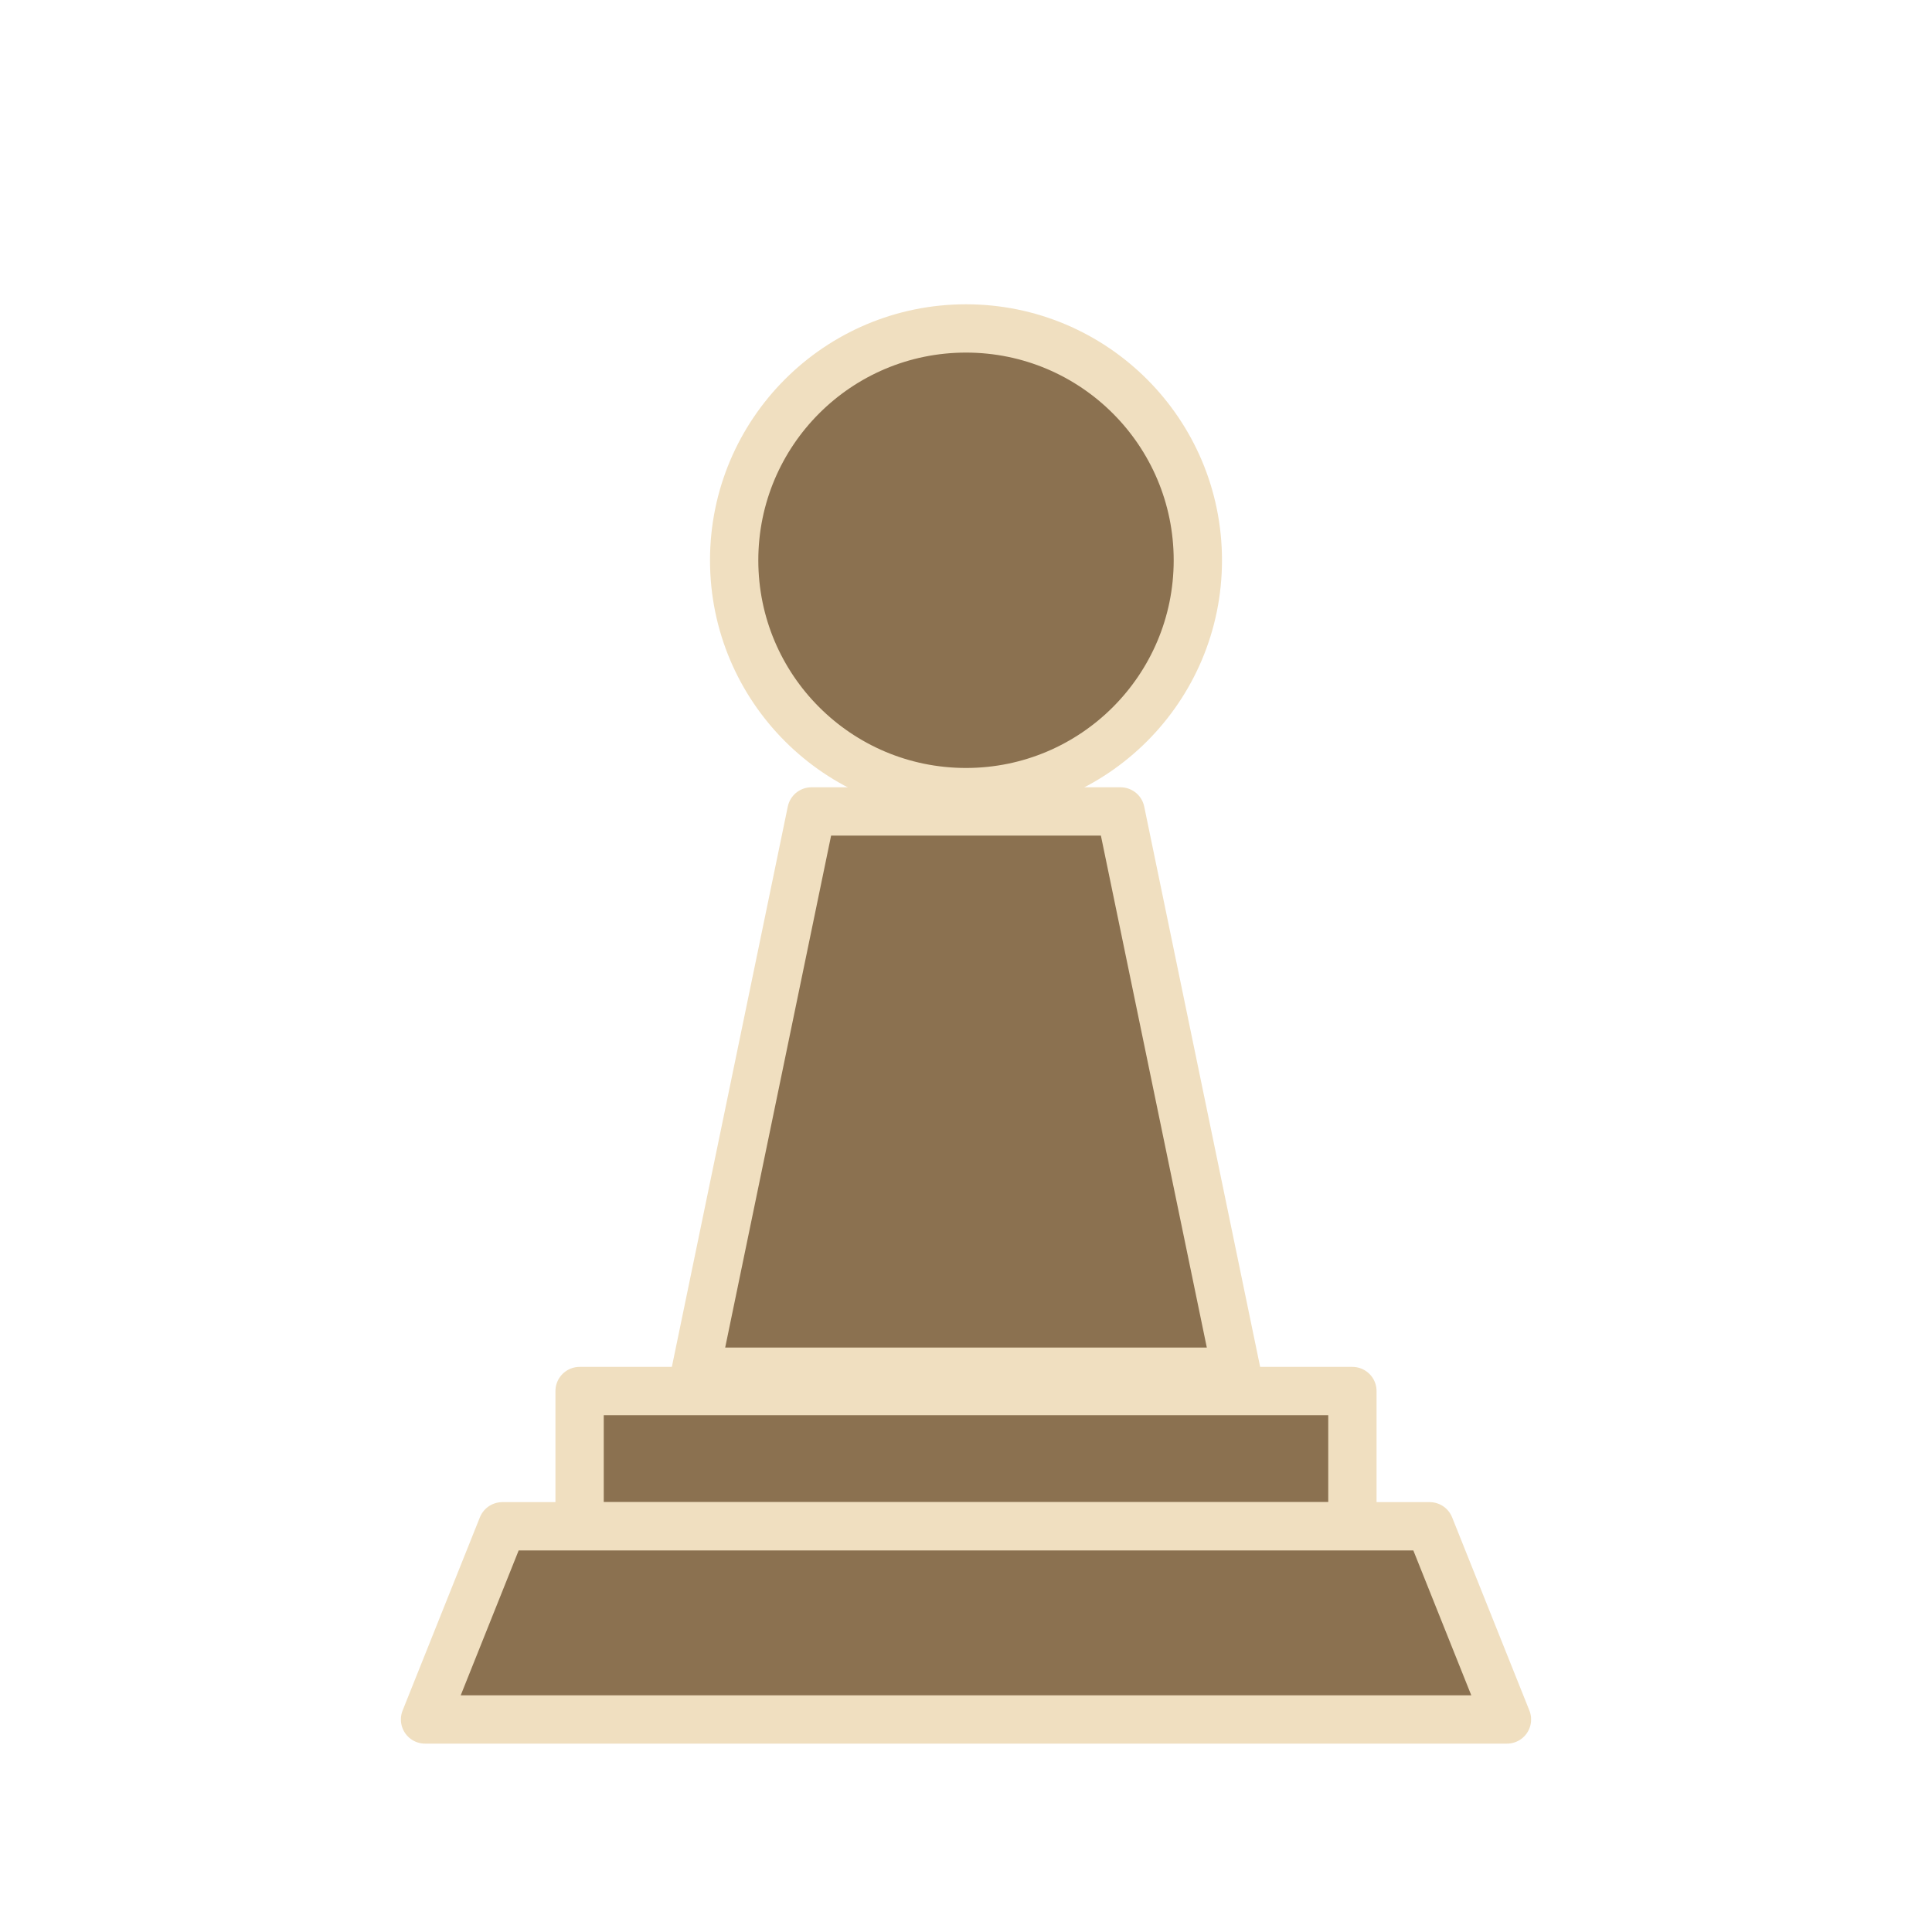
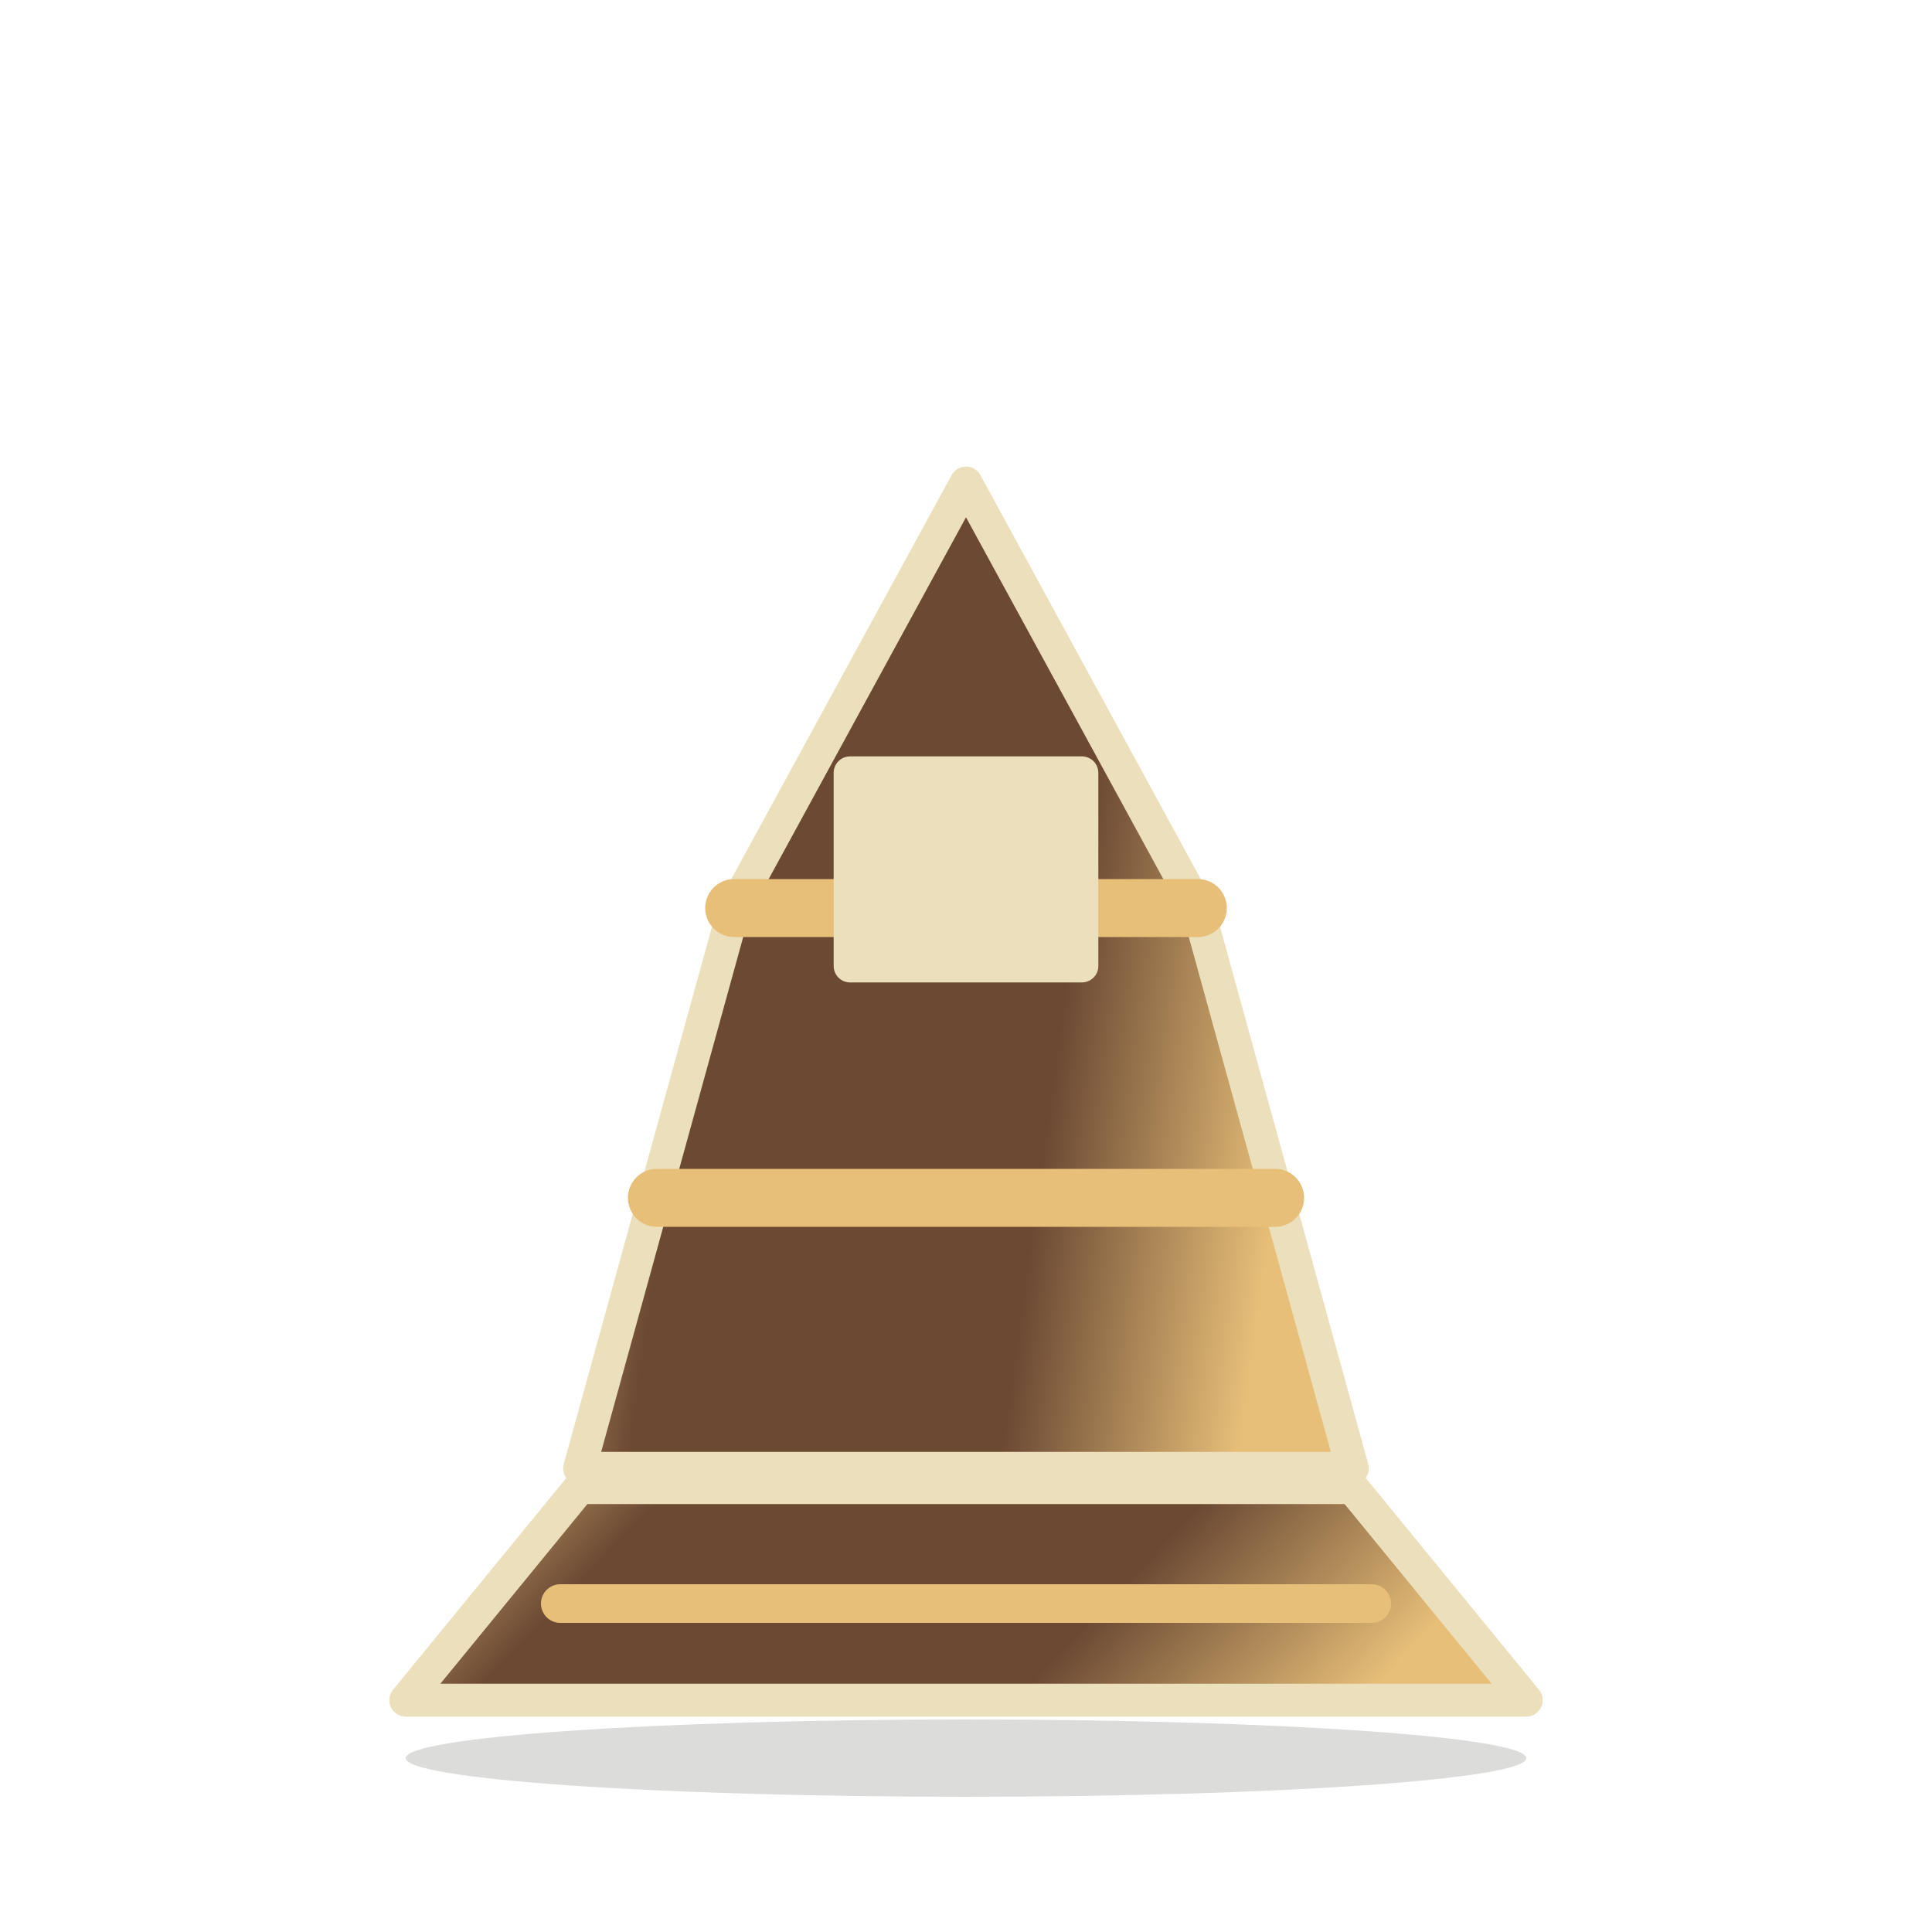
<svg xmlns="http://www.w3.org/2000/svg" viewBox="0 0 100 100">
-   <g fill="#8b7150" stroke="#f0dfc0" stroke-width="2.5" stroke-linejoin="round" stroke-linecap="round">
-     <circle cx="50" cy="29" r="12" />
-     <path d="M42 42h16l6 29H36Z" />
-     <path d="M30 72h40v7H30Z" />
-     <path d="M26 79h48l4 10H22Z" />
+   <defs>
+     <linearGradient id="material" x2="1" y2=".18">
+       <stop stop-color="#e7bf79" />
+       <stop offset=".23" stop-color="#6b4933" />
+       <stop offset=".7" stop-color="#6b4933" />
+       <stop offset="1" stop-color="#e7bf79" />
+     </linearGradient>
+   </defs>
+   <ellipse cx="50" cy="91" rx="29" ry="2" fill="#14130f" opacity=".15" />
+   <g stroke="#ecdfbb" stroke-width="1.7" stroke-linejoin="round" stroke-linecap="round">
+     <path d="M30 76L38 47L50 25L62 47L70 76Z" fill="url(#material)" />
+     <path d="M38 47h24M34 62h32" fill="none" stroke="#e7bf79" stroke-width="3" />
+     <path d="M44 40h12v10H44Z" fill="#ecdfbb" />
+     <path d="M30 77H70L79 88H21Z" fill="url(#material)" />
+     <path d="M29 83h42" fill="none" stroke="#e7bf79" stroke-width="2" />
  </g>
</svg>
